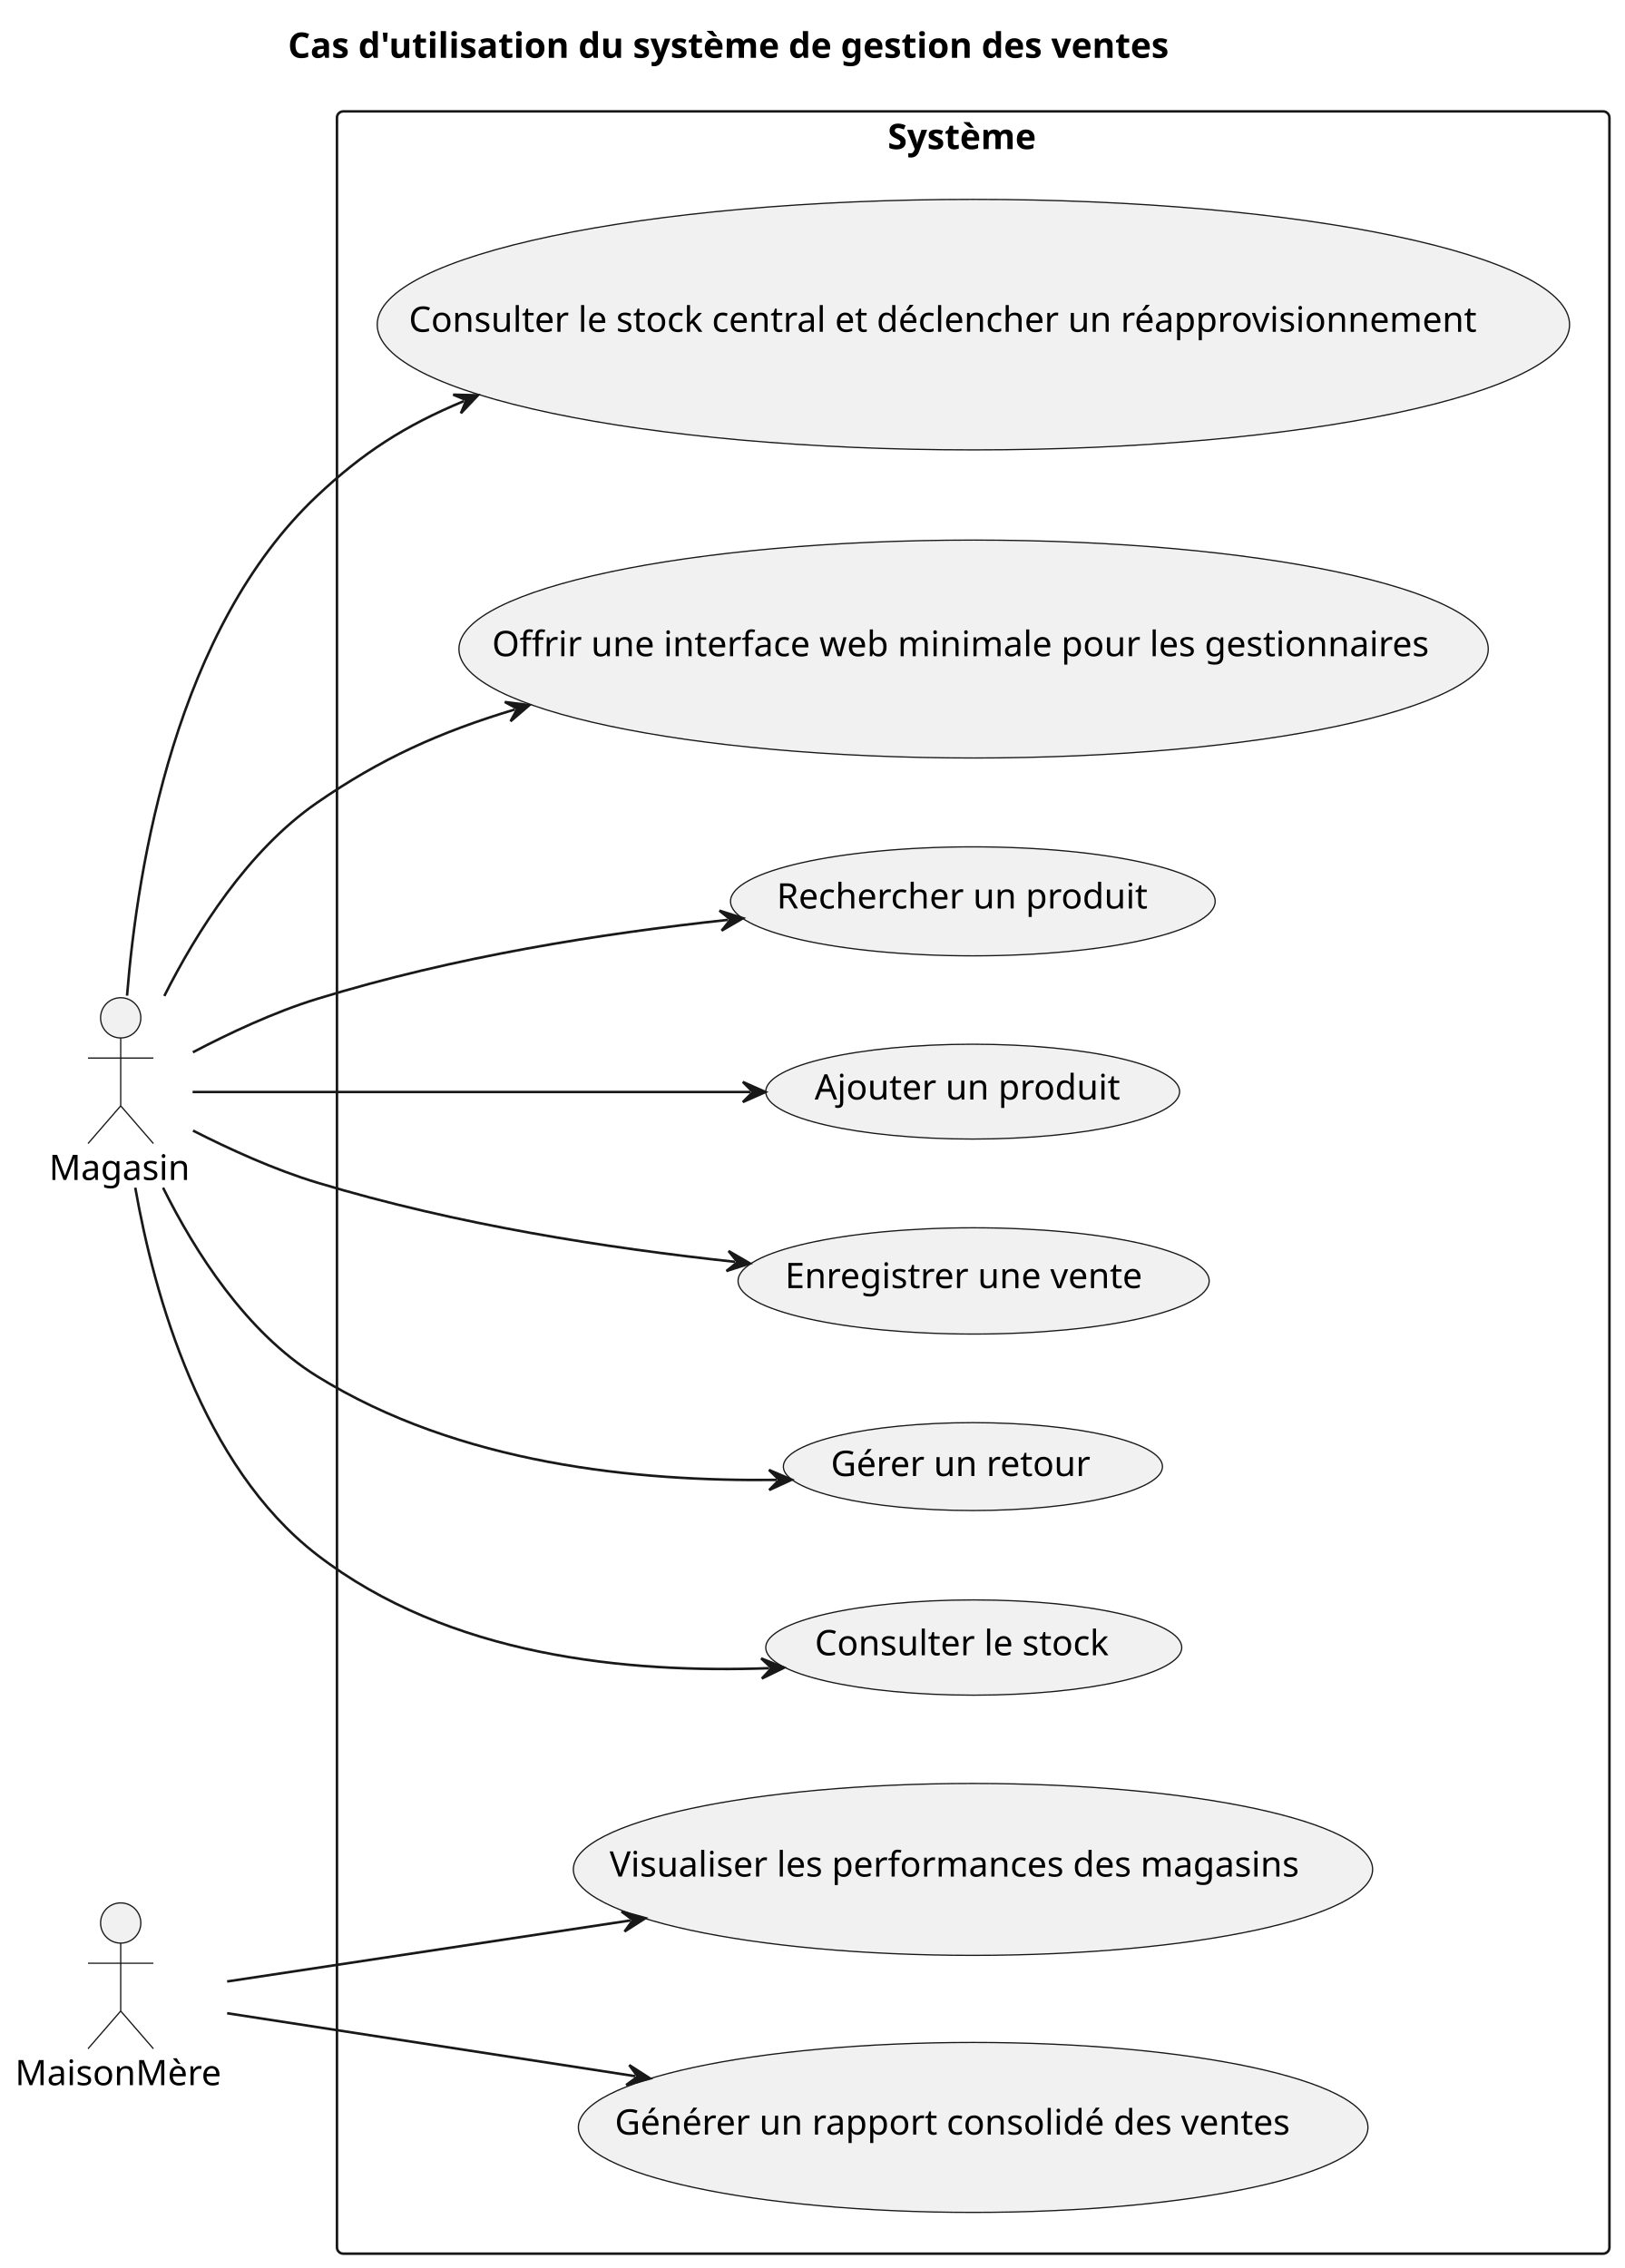
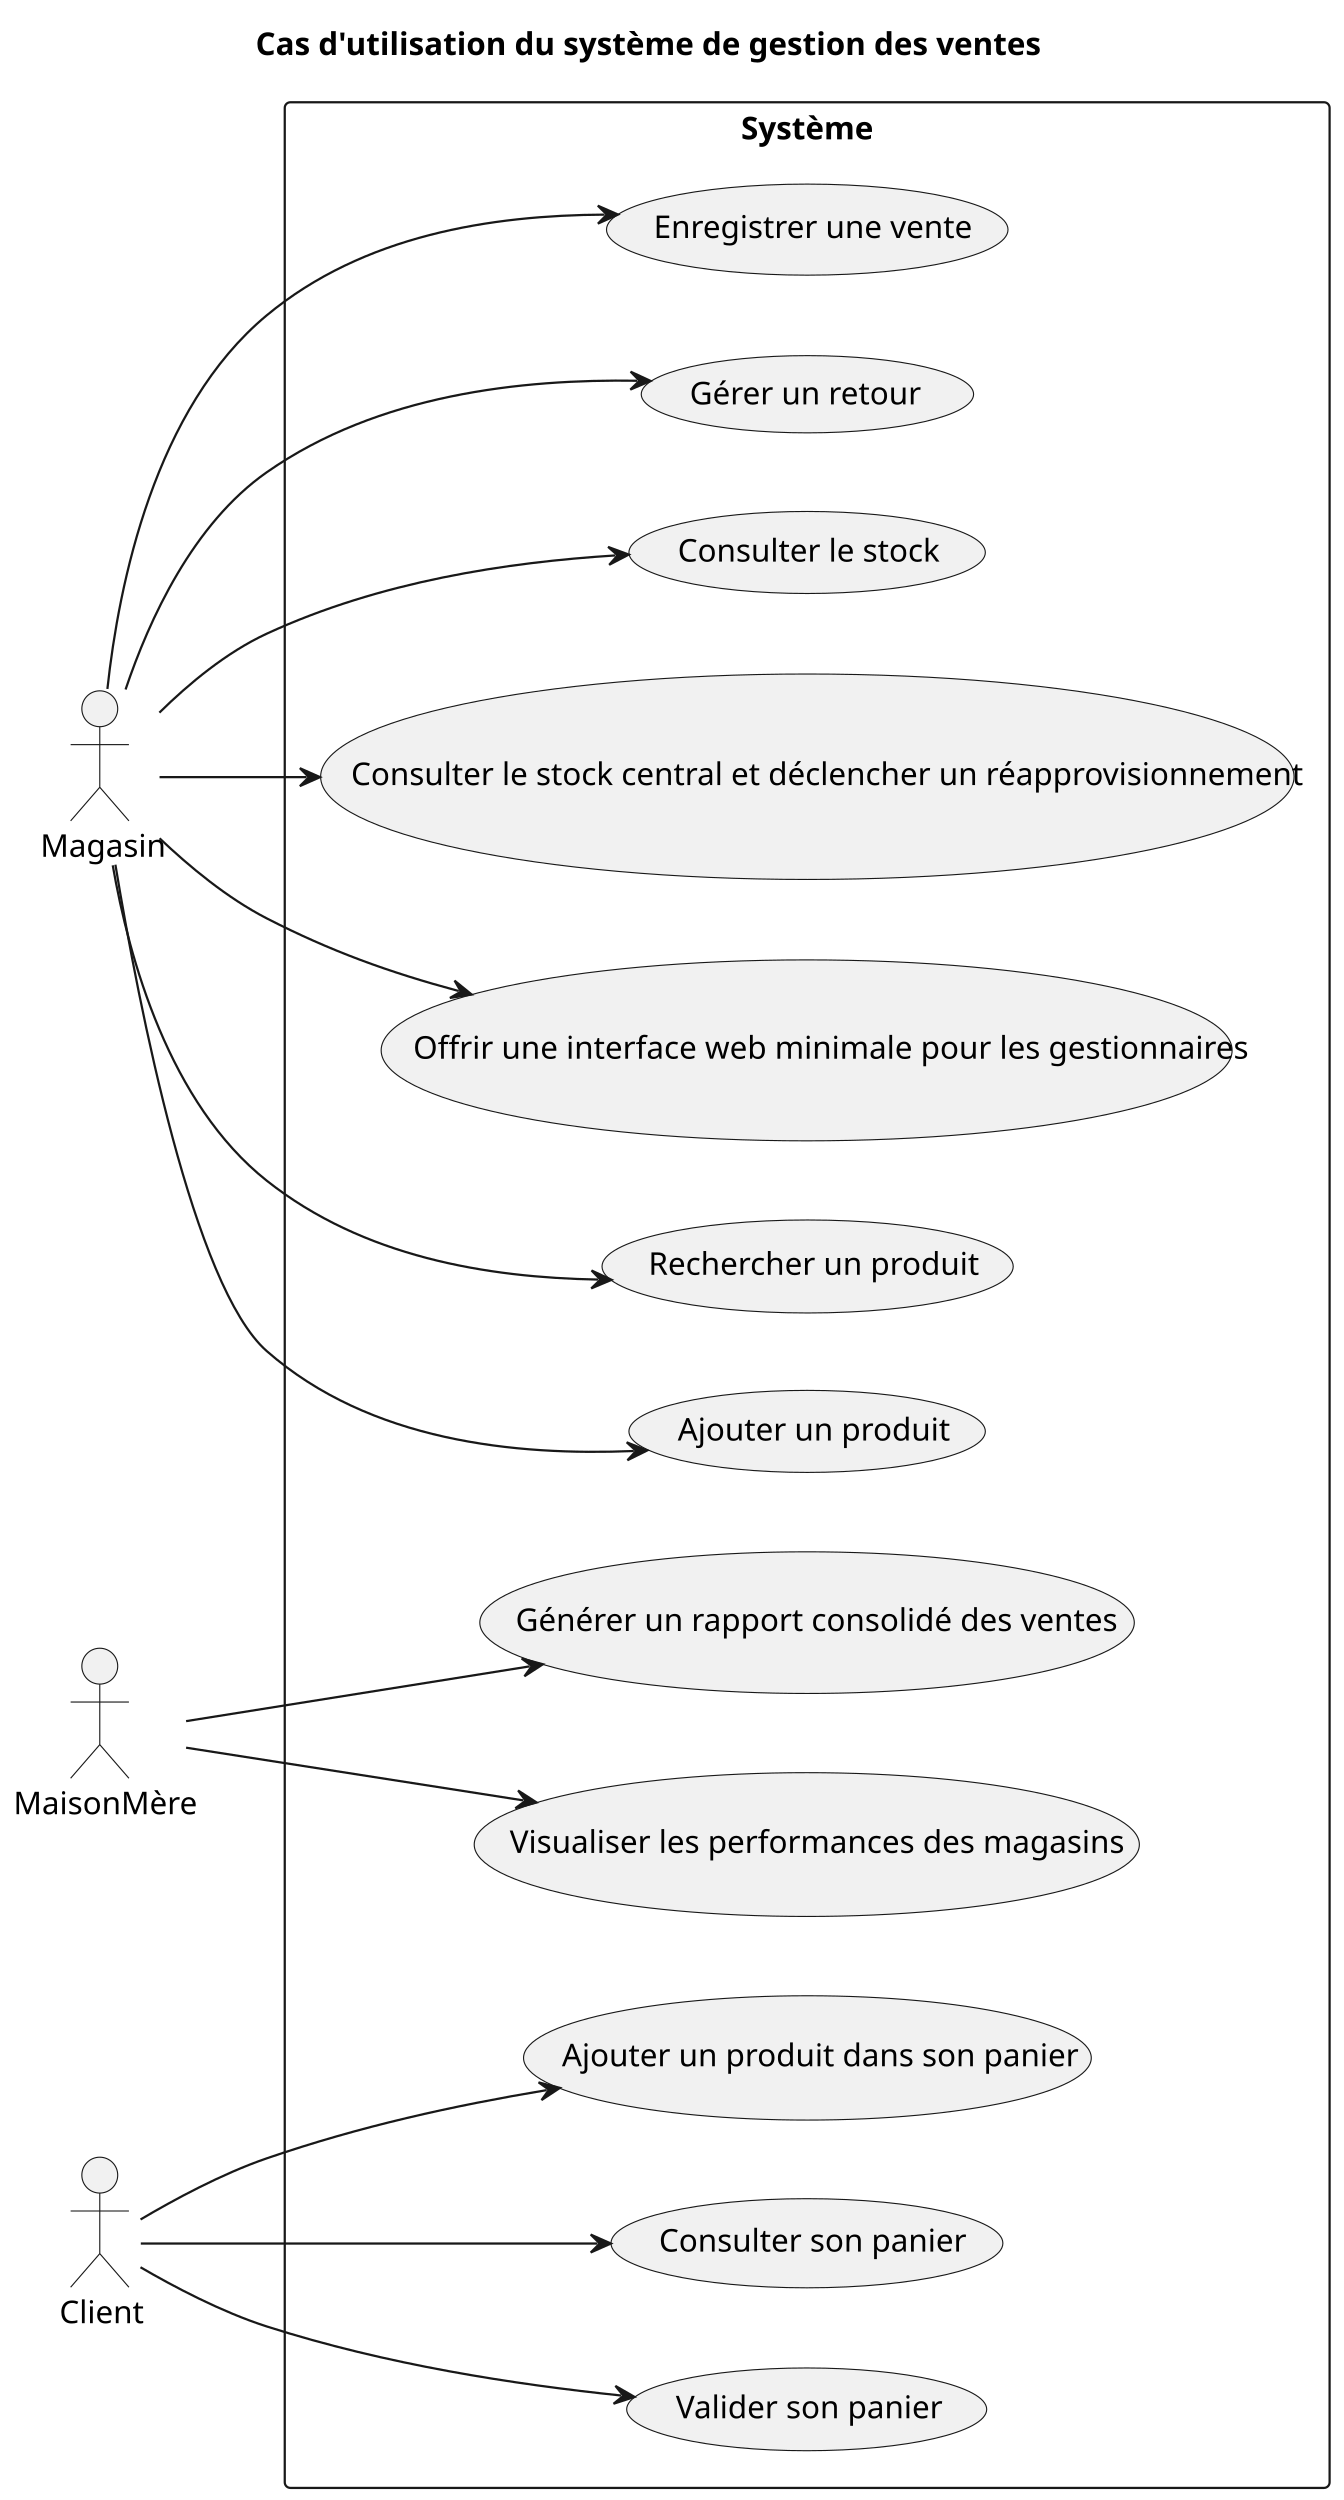
- <svg xmlns="http://www.w3.org/2000/svg" contentStyleType="text/css" height="902px" preserveAspectRatio="none" style="width:646px;height:902px;background:#FFFFFF;" version="1.1" viewBox="0 0 646 902" width="646px" zoomAndPan="magnify">
+ <svg xmlns="http://www.w3.org/2000/svg" contentStyleType="text/css" height="1115px" preserveAspectRatio="none" style="width:599px;height:1115px;background:#FFFFFF;" version="1.1" viewBox="0 0 599 1115" width="599px" zoomAndPan="magnify">
  <defs />
  <g>
-     <text fill="#000000" font-family="sans-serif" font-size="14" font-weight="bold" lengthAdjust="spacing" textLength="403" x="114.5" y="22.995">Cas d'utilisation du système de gestion des ventes</text>
+     <text fill="#000000" font-family="sans-serif" font-size="14" font-weight="bold" lengthAdjust="spacing" textLength="357" x="114" y="24.533">Cas d'utilisation du système de gestion des ventes</text>
    <g id="cluster_Système">
-       <rect fill="none" height="852" rx="2.5" ry="2.5" style="stroke:#181818;stroke-width:1.0;" width="506" x="134" y="44.297" />
-       <text fill="#000000" font-family="sans-serif" font-size="14" font-weight="bold" lengthAdjust="spacing" textLength="68" x="353" y="59.292">Système</text>
+       <rect fill="none" height="1064" rx="2.5" ry="2.5" style="stroke:#181818;stroke-width:1.0;" width="466" x="127" y="45.609" />
+       <text fill="#000000" font-family="sans-serif" font-size="14" font-weight="bold" lengthAdjust="spacing" textLength="59" x="330.5" y="62.143">Système</text>
    </g>
    <g id="elem_RP">
-       <ellipse cx="386.859" cy="358.469" fill="#F1F1F1" rx="96.359" ry="21.672" style="stroke:#181818;stroke-width:0.5;" />
-       <text fill="#000000" font-family="sans-serif" font-size="14" lengthAdjust="spacing" textLength="156" x="308.859" y="361.315">Rechercher un produit</text>
+       <ellipse cx="360.197" cy="564.849" fill="#F1F1F1" rx="91.697" ry="20.739" style="stroke:#181818;stroke-width:0.5;" />
+       <text fill="#000000" font-family="sans-serif" font-size="14" lengthAdjust="spacing" textLength="142" x="289.197" y="568.577">Rechercher un produit</text>
    </g>
    <g id="elem_AP">
-       <ellipse cx="386.788" cy="434.154" fill="#F1F1F1" rx="82.288" ry="18.858" style="stroke:#181818;stroke-width:0.5;" />
-       <text fill="#000000" font-family="sans-serif" font-size="14" lengthAdjust="spacing" textLength="124" x="323.95" y="437.281">Ajouter un produit</text>
+       <ellipse cx="359.978" cy="638.405" fill="#F1F1F1" rx="79.478" ry="18.296" style="stroke:#181818;stroke-width:0.5;" />
+       <text fill="#000000" font-family="sans-serif" font-size="14" lengthAdjust="spacing" textLength="113" x="302.256" y="642.48">Ajouter un produit</text>
    </g>
    <g id="elem_EV">
-       <ellipse cx="387.169" cy="509.431" fill="#F1F1F1" rx="93.669" ry="21.134" style="stroke:#181818;stroke-width:0.5;" />
-       <text fill="#000000" font-family="sans-serif" font-size="14" lengthAdjust="spacing" textLength="150" x="312.169" y="512.277">Enregistrer une vente</text>
+       <ellipse cx="360.035" cy="102.416" fill="#F1F1F1" rx="89.535" ry="20.307" style="stroke:#181818;stroke-width:0.5;" />
+       <text fill="#000000" font-family="sans-serif" font-size="14" lengthAdjust="spacing" textLength="137" x="291.535" y="106.145">Enregistrer une vente</text>
    </g>
    <g id="elem_GR">
-       <ellipse cx="386.884" cy="583.274" fill="#F1F1F1" rx="75.384" ry="17.477" style="stroke:#181818;stroke-width:0.5;" />
-       <text fill="#000000" font-family="sans-serif" font-size="14" lengthAdjust="spacing" textLength="107" x="330.384" y="587.021">Gérer un retour</text>
+       <ellipse cx="360.111" cy="175.832" fill="#F1F1F1" rx="74.111" ry="17.222" style="stroke:#181818;stroke-width:0.5;" />
+       <text fill="#000000" font-family="sans-serif" font-size="14" lengthAdjust="spacing" textLength="99" x="307.611" y="180.348">Gérer un retour</text>
    </g>
    <g id="elem_CS">
-       <ellipse cx="387.212" cy="655.239" fill="#F1F1F1" rx="82.712" ry="18.942" style="stroke:#181818;stroke-width:0.5;" />
-       <text fill="#000000" font-family="sans-serif" font-size="14" lengthAdjust="spacing" textLength="125" x="324.021" y="658.318">Consulter le stock</text>
+       <ellipse cx="359.978" cy="246.405" fill="#F1F1F1" rx="79.478" ry="18.296" style="stroke:#181818;stroke-width:0.5;" />
+       <text fill="#000000" font-family="sans-serif" font-size="14" lengthAdjust="spacing" textLength="113" x="302.256" y="250.48">Consulter le stock</text>
    </g>
    <g id="elem_GRV">
-       <ellipse cx="386.988" cy="846.094" fill="#F1F1F1" rx="156.988" ry="33.797" style="stroke:#181818;stroke-width:0.5;" />
-       <text fill="#000000" font-family="sans-serif" font-size="14" lengthAdjust="spacing" textLength="285" x="244.488" y="848.941">Générer un rapport consolidé des ventes</text>
+       <ellipse cx="359.948" cy="723.699" fill="#F1F1F1" rx="145.948" ry="31.59" style="stroke:#181818;stroke-width:0.5;" />
+       <text fill="#000000" font-family="sans-serif" font-size="14" lengthAdjust="spacing" textLength="260" x="229.948" y="727.427">Générer un rapport consolidé des ventes</text>
    </g>
    <g id="elem_CR">
-       <ellipse cx="387.073" cy="129.112" fill="#F1F1F1" rx="237.073" ry="49.815" style="stroke:#181818;stroke-width:0.5;" />
-       <text fill="#000000" font-family="sans-serif" font-size="14" lengthAdjust="spacing" textLength="449" x="162.573" y="131.958">Consulter le stock central et déclencher un réapprovisionnement</text>
+       <ellipse cx="360.075" cy="346.425" fill="#F1F1F1" rx="217.076" ry="45.815" style="stroke:#181818;stroke-width:0.5;" />
+       <text fill="#000000" font-family="sans-serif" font-size="14" lengthAdjust="spacing" textLength="407" x="156.576" y="350.153">Consulter le stock central et déclencher un réapprovisionnement</text>
    </g>
    <g id="elem_VPM">
-       <ellipse cx="386.917" cy="743.48" fill="#F1F1F1" rx="158.917" ry="34.183" style="stroke:#181818;stroke-width:0.5;" />
-       <text fill="#000000" font-family="sans-serif" font-size="14" lengthAdjust="spacing" textLength="289" x="242.417" y="746.327">Visualiser les performances des magasins</text>
+       <ellipse cx="359.828" cy="822.675" fill="#F1F1F1" rx="148.328" ry="32.066" style="stroke:#181818;stroke-width:0.5;" />
+       <text fill="#000000" font-family="sans-serif" font-size="14" lengthAdjust="spacing" textLength="265" x="227.328" y="826.404">Visualiser les performances des magasins</text>
    </g>
    <g id="elem_IW">
-       <ellipse cx="387.159" cy="258.129" fill="#F1F1F1" rx="204.659" ry="43.332" style="stroke:#181818;stroke-width:0.5;" />
-       <text fill="#000000" font-family="sans-serif" font-size="14" lengthAdjust="spacing" textLength="383" x="195.659" y="260.975">Offrir une interface web minimale pour les gestionnaires</text>
+       <ellipse cx="359.763" cy="468.462" fill="#F1F1F1" rx="189.763" ry="40.352" style="stroke:#181818;stroke-width:0.5;" />
+       <text fill="#000000" font-family="sans-serif" font-size="14" lengthAdjust="spacing" textLength="351" x="184.263" y="472.19">Offrir une interface web minimale pour les gestionnaires</text>
+     </g>
+     <g id="elem_APC">
+       <ellipse cx="360.106" cy="917.831" fill="#F1F1F1" rx="126.606" ry="27.721" style="stroke:#181818;stroke-width:0.5;" />
+       <text fill="#000000" font-family="sans-serif" font-size="14" lengthAdjust="spacing" textLength="219" x="250.606" y="921.559">Ajouter un produit dans son panier</text>
+     </g>
+     <g id="elem_CP">
+       <ellipse cx="359.892" cy="1000.488" fill="#F1F1F1" rx="87.392" ry="19.878" style="stroke:#181818;stroke-width:0.5;" />
+       <text fill="#000000" font-family="sans-serif" font-size="14" lengthAdjust="spacing" textLength="132" x="293.892" y="1004.216">Consulter son panier</text>
+     </g>
+     <g id="elem_VP">
+       <ellipse cx="359.783" cy="1074.566" fill="#F1F1F1" rx="80.283" ry="18.456" style="stroke:#181818;stroke-width:0.5;" />
+       <text fill="#000000" font-family="sans-serif" font-size="14" lengthAdjust="spacing" textLength="115" x="301.419" y="1078.543">Valider son panier</text>
    </g>
    <g id="elem_M">
-       <ellipse cx="48" cy="404.797" fill="#F1F1F1" rx="8" ry="8" style="stroke:#181818;stroke-width:0.5;" />
-       <path d="M48,412.797 L48,439.797 M35,420.797 L61,420.797 M48,439.797 L35,454.797 M48,439.797 L61,454.797 " fill="none" style="stroke:#181818;stroke-width:0.5;" />
-       <text fill="#000000" font-family="sans-serif" font-size="14" lengthAdjust="spacing" textLength="57" x="19.5" y="469.292">Magasin</text>
+       <ellipse cx="44.5" cy="316.109" fill="#F1F1F1" rx="8" ry="8" style="stroke:#181818;stroke-width:0.5;" />
+       <path d="M44.5,324.109 L44.5,351.109 M31.5,332.109 L57.5,332.109 M44.5,351.109 L31.5,366.109 M44.5,351.109 L57.5,366.109 " fill="none" style="stroke:#181818;stroke-width:0.5;" />
+       <text fill="#000000" font-family="sans-serif" font-size="14" lengthAdjust="spacing" textLength="53" x="18" y="382.143">Magasin</text>
    </g>
    <g id="elem_MM">
-       <ellipse cx="48" cy="764.797" fill="#F1F1F1" rx="8" ry="8" style="stroke:#181818;stroke-width:0.5;" />
-       <path d="M48,772.797 L48,799.797 M35,780.797 L61,780.797 M48,799.797 L35,814.797 M48,799.797 L61,814.797 " fill="none" style="stroke:#181818;stroke-width:0.5;" />
-       <text fill="#000000" font-family="sans-serif" font-size="14" lengthAdjust="spacing" textLength="84" x="6" y="829.292">MaisonMère</text>
+       <ellipse cx="44.5" cy="743.109" fill="#F1F1F1" rx="8" ry="8" style="stroke:#181818;stroke-width:0.5;" />
+       <path d="M44.5,751.109 L44.5,778.109 M31.5,759.109 L57.5,759.109 M44.5,778.109 L31.5,793.109 M44.5,778.109 L57.5,793.109 " fill="none" style="stroke:#181818;stroke-width:0.5;" />
+       <text fill="#000000" font-family="sans-serif" font-size="14" lengthAdjust="spacing" textLength="77" x="6" y="809.143">MaisonMère</text>
+     </g>
+     <g id="elem_C">
+       <ellipse cx="44.5" cy="970.109" fill="#F1F1F1" rx="8" ry="8" style="stroke:#181818;stroke-width:0.5;" />
+       <path d="M44.5,978.109 L44.5,1005.109 M31.5,986.109 L57.5,986.109 M44.5,1005.109 L31.5,1020.109 M44.5,1005.109 L57.5,1020.109 " fill="none" style="stroke:#181818;stroke-width:0.5;" />
+       <text fill="#000000" font-family="sans-serif" font-size="14" lengthAdjust="spacing" textLength="36" x="26.5" y="1036.143">Client</text>
    </g>
    <g id="link_M_RP">
-       <path d="M76.7,418.497 C91.01,410.987 108.99,402.527 126,397.297 C180.97,380.387 238.845,371.324 289.515,365.824 " fill="none" id="M-to-RP" style="stroke:#181818;stroke-width:1.0;" />
-       <polygon fill="#181818" points="295.48,365.177,286.101,362.171,290.509,365.716,286.964,370.125,295.48,365.177" style="stroke:#181818;stroke-width:1.0;" />
+       <path d="M50.28,385.939 C57.54,427.639 75.48,492.129 119,526.609 C161.9,560.599 216.971,569.791 266.761,570.691 " fill="none" id="M-to-RP" style="stroke:#181818;stroke-width:1.0;" />
+       <polygon fill="#181818" points="272.76,570.799,263.834,566.637,267.761,570.709,263.689,574.636,272.76,570.799" style="stroke:#181818;stroke-width:1.0;" />
    </g>
    <g id="link_M_AP">
-       <path d="M76.58,434.297 C125.78,434.297 224.46,434.297 298.4,434.297 " fill="none" id="M-to-AP" style="stroke:#181818;stroke-width:1.0;" />
-       <polygon fill="#181818" points="304.4,434.297,295.4,430.297,299.4,434.297,295.4,438.297,304.4,434.297" style="stroke:#181818;stroke-width:1.0;" />
+       <path d="M51.47,385.649 C62.13,449.979 86.41,574.019 119,602.609 C164.93,642.899 229.825,649.338 282.675,647.148 " fill="none" id="M-to-AP" style="stroke:#181818;stroke-width:1.0;" />
+       <polygon fill="#181818" points="288.67,646.899,279.512,643.275,283.674,647.106,279.843,651.269,288.67,646.899" style="stroke:#181818;stroke-width:1.0;" />
    </g>
    <g id="link_M_EV">
-       <path d="M76.75,449.647 C91.07,456.947 109.05,465.177 126,470.297 C182.04,487.207 241.225,496.322 292.285,501.842 " fill="none" id="M-to-EV" style="stroke:#181818;stroke-width:1.0;" />
-       <polygon fill="#181818" points="298.25,502.487,289.732,497.543,293.279,501.95,288.872,505.496,298.25,502.487" style="stroke:#181818;stroke-width:1.0;" />
+       <path d="M47.9,307.269 C53.02,260.059 69.03,182.069 119,140.609 C162.1,104.849 219.04,95.991 269.65,95.721 " fill="none" id="M-to-EV" style="stroke:#181818;stroke-width:1.0;" />
+       <polygon fill="#181818" points="275.65,95.689,266.629,91.737,270.65,95.716,266.671,99.737,275.65,95.689" style="stroke:#181818;stroke-width:1.0;" />
    </g>
    <g id="link_M_GR">
-       <path d="M64.84,472.357 C77.52,497.857 97.86,529.847 126,547.297 C182.64,582.427 253.421,589.24 308.841,588.561 " fill="none" id="M-to-GR" style="stroke:#181818;stroke-width:1.0;" />
-       <polygon fill="#181818" points="314.84,588.487,305.792,584.598,309.84,588.548,305.89,592.597,314.84,588.487" style="stroke:#181818;stroke-width:1.0;" />
+       <path d="M56,307.519 C66.57,276.119 86.11,233.599 119,210.609 C168.78,175.809 232.661,169.029 284.191,169.809 " fill="none" id="M-to-GR" style="stroke:#181818;stroke-width:1.0;" />
+       <polygon fill="#181818" points="290.19,169.899,281.252,165.764,285.191,169.824,281.13,173.763,290.19,169.899" style="stroke:#181818;stroke-width:1.0;" />
    </g>
    <g id="link_M_CS">
-       <path d="M53.79,472.347 C61.3,515.007 80.1,582.827 126,618.297 C178.49,658.857 249.304,665.482 305.834,663.452 " fill="none" id="M-to-CS" style="stroke:#181818;stroke-width:1.0;" />
-       <polygon fill="#181818" points="311.83,663.237,302.692,659.562,306.833,663.416,302.979,667.557,311.83,663.237" style="stroke:#181818;stroke-width:1.0;" />
+       <path d="M71.08,317.839 C84.13,304.989 101.03,290.909 119,282.609 C169.59,259.249 225.972,250.8 274.452,247.72 " fill="none" id="M-to-CS" style="stroke:#181818;stroke-width:1.0;" />
+       <polygon fill="#181818" points="280.44,247.339,271.204,243.918,275.45,247.656,271.712,251.902,280.44,247.339" style="stroke:#181818;stroke-width:1.0;" />
    </g>
    <g id="link_MM_GRV">
-       <path d="M90.32,800.677 C132.15,807.127 193.05,816.522 252.6,825.712 " fill="none" id="MM-to-GRV" style="stroke:#181818;stroke-width:1.0;" />
-       <polygon fill="#181818" points="258.53,826.627,250.245,821.301,253.589,825.864,249.025,829.207,258.53,826.627" style="stroke:#181818;stroke-width:1.0;" />
+       <path d="M83,767.629 C122.25,761.369 179.955,752.164 236.235,743.194 " fill="none" id="MM-to-GRV" style="stroke:#181818;stroke-width:1.0;" />
+       <polygon fill="#181818" points="242.16,742.249,232.643,739.716,237.222,743.036,233.902,747.616,242.16,742.249" style="stroke:#181818;stroke-width:1.0;" />
    </g>
    <g id="link_M_CR">
-       <path d="M50.52,395.977 C54.72,343.547 70.14,249.987 126,197.297 C144.33,180.007 160.948,169.286 184.518,159.506 " fill="none" id="M-to-CR" style="stroke:#181818;stroke-width:1.0;" />
-       <polygon fill="#181818" points="190.06,157.207,180.214,156.962,185.442,159.123,183.28,164.351,190.06,157.207" style="stroke:#181818;stroke-width:1.0;" />
+       <path d="M71.16,346.609 C88.85,346.609 108.26,346.609 136.74,346.609 " fill="none" id="M-to-CR" style="stroke:#181818;stroke-width:1.0;" />
+       <polygon fill="#181818" points="142.74,346.609,133.74,342.609,137.74,346.609,133.74,350.609,142.74,346.609" style="stroke:#181818;stroke-width:1.0;" />
    </g>
    <g id="link_MM_VPM">
-       <path d="M90.32,788.047 C131.71,781.777 191.648,772.705 250.727,763.765 " fill="none" id="MM-to-VPM" style="stroke:#181818;stroke-width:1.0;" />
-       <polygon fill="#181818" points="256.66,762.867,247.163,760.259,251.716,763.615,248.36,768.168,256.66,762.867" style="stroke:#181818;stroke-width:1.0;" />
+       <path d="M83,779.469 C121.6,785.509 177.852,794.292 233.422,802.982 " fill="none" id="MM-to-VPM" style="stroke:#181818;stroke-width:1.0;" />
+       <polygon fill="#181818" points="239.35,803.909,231.076,798.567,234.41,803.137,229.84,806.471,239.35,803.909" style="stroke:#181818;stroke-width:1.0;" />
    </g>
    <g id="link_M_IW">
-       <path d="M65.34,396.107 C78.2,370.577 98.54,338.307 126,319.297 C151.16,301.877 174.882,291.108 204.762,282.159 " fill="none" id="M-to-IW" style="stroke:#181818;stroke-width:1.0;" />
-       <polygon fill="#181818" points="210.51,280.437,200.741,279.188,205.72,281.872,203.036,286.851,210.51,280.437" style="stroke:#181818;stroke-width:1.0;" />
+       <path d="M71.17,373.889 C84.37,386.449 101.36,400.539 119,409.609 C147.24,424.129 173.416,433.622 204.596,442.002 " fill="none" id="M-to-IW" style="stroke:#181818;stroke-width:1.0;" />
+       <polygon fill="#181818" points="210.39,443.559,202.737,437.361,205.561,442.262,200.66,445.086,210.39,443.559" style="stroke:#181818;stroke-width:1.0;" />
+     </g>
+     <g id="link_C_APC">
+       <path d="M62.68,989.889 C77.18,981.299 98.76,969.569 119,962.609 C160.69,948.269 202.202,939.149 243.822,932.189 " fill="none" id="C-to-APC" style="stroke:#181818;stroke-width:1.0;" />
+       <polygon fill="#181818" points="249.74,931.199,240.203,928.739,244.809,932.024,241.523,936.629,249.74,931.199" style="stroke:#181818;stroke-width:1.0;" />
+     </g>
+     <g id="link_C_CP">
+       <path d="M62.8,1000.609 C102.02,1000.609 193.89,1000.609 266.46,1000.609 " fill="none" id="C-to-CP" style="stroke:#181818;stroke-width:1.0;" />
+       <polygon fill="#181818" points="272.46,1000.609,263.46,996.609,267.46,1000.609,263.46,1004.609,272.46,1000.609" style="stroke:#181818;stroke-width:1.0;" />
+     </g>
+     <g id="link_C_VP">
+       <path d="M62.66,1011.199 C77.15,1019.649 98.73,1031.119 119,1037.609 C172.4,1054.699 229.132,1063.395 277.043,1068.405 " fill="none" id="C-to-VP" style="stroke:#181818;stroke-width:1.0;" />
+       <polygon fill="#181818" points="283.01,1069.029,274.475,1064.115,278.037,1068.509,273.643,1072.072,283.01,1069.029" style="stroke:#181818;stroke-width:1.0;" />
    </g>
  </g>
</svg>
